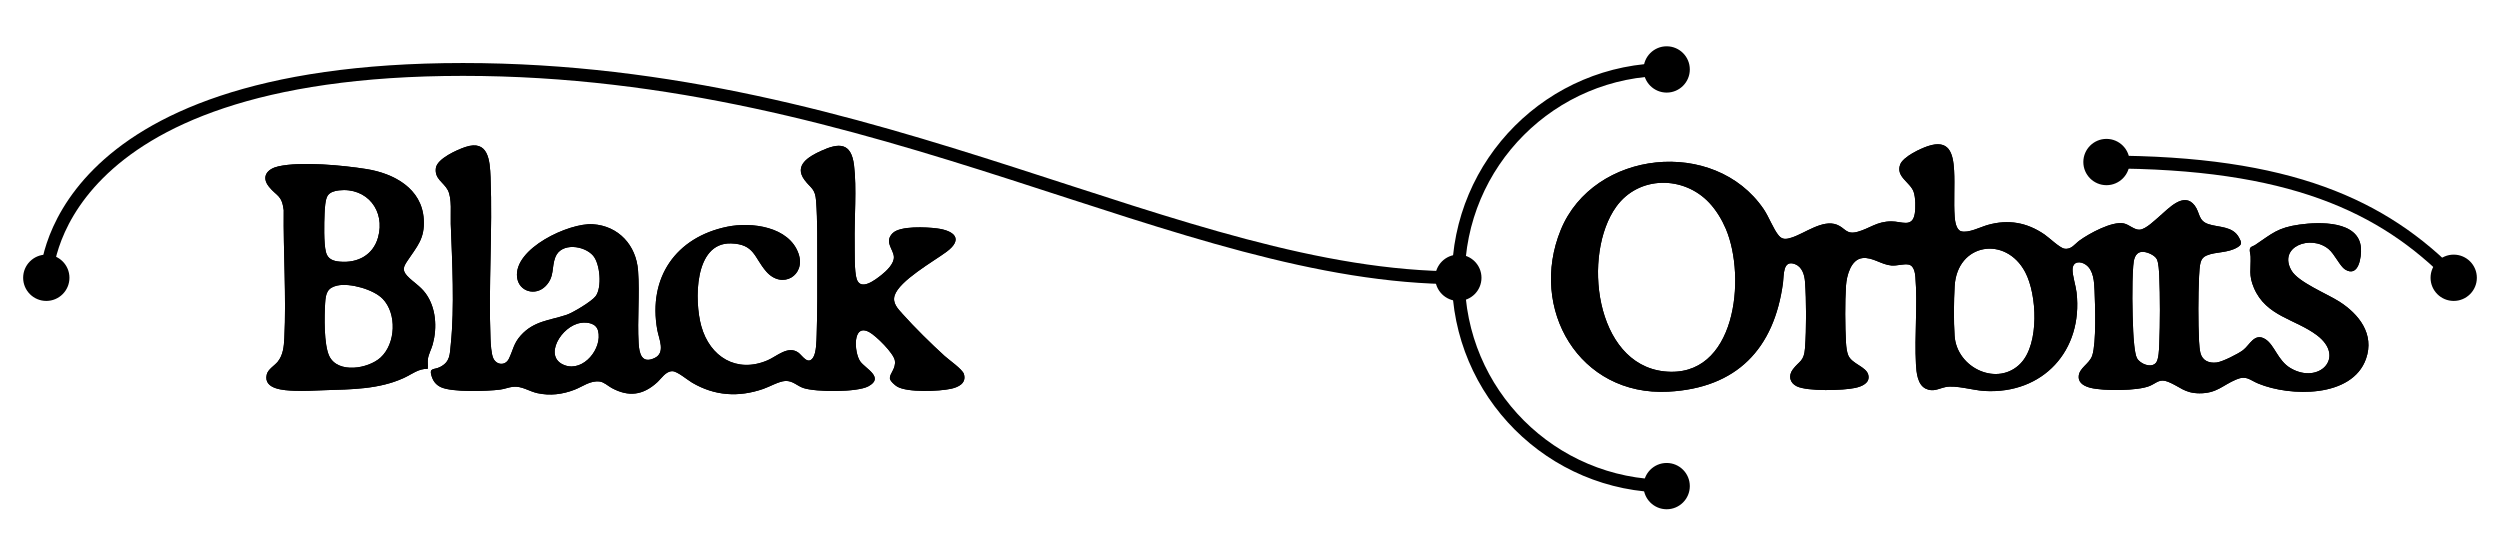
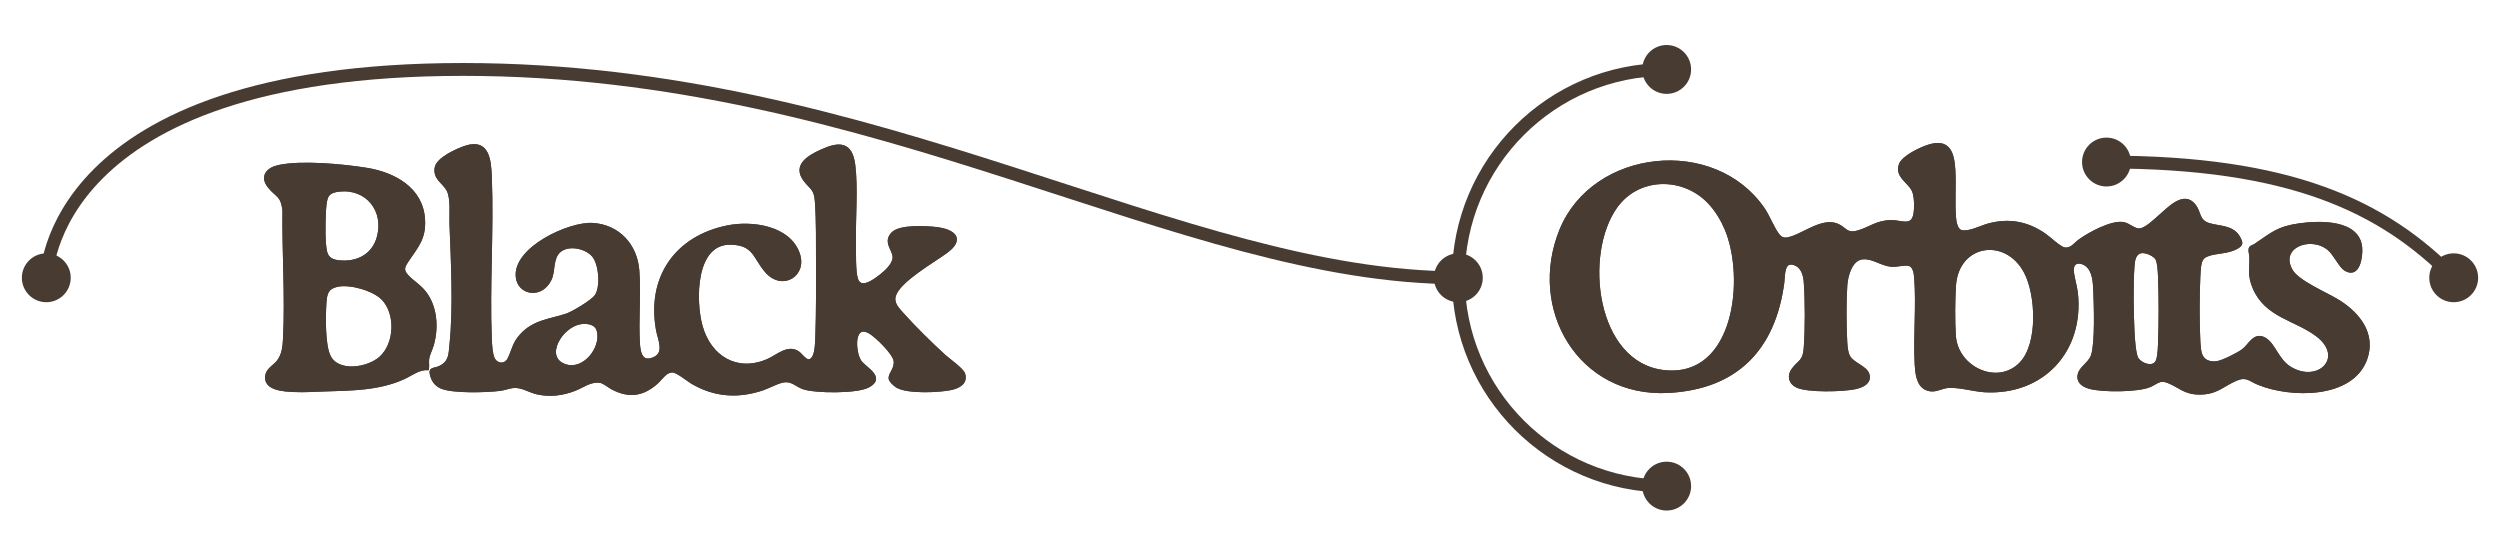
- <svg xmlns="http://www.w3.org/2000/svg" viewBox="0 0 972 216">
+ <svg xmlns="http://www.w3.org/2000/svg" viewBox="0 0 972 216" fill="#483C32" stroke="#483C32">
  <defs>
-     <style>.d{fill:none;stroke:#000;stroke-linecap:round;stroke-linejoin:round;stroke-width:5px;}</style>
+     <style>.d{fill:none;stroke:#483C32;stroke-linecap:round;stroke-linejoin:round;stroke-width:5px;}</style>
  </defs>
  <g id="a">
    <path d="M158.32,107.26c2.23,2.42,5.04,3.88,7.18,6.82,4.05,5.56,4.52,13.25,2.76,19.75-.5,1.83-1.65,3.92-1.89,5.72-.18,1.31.11,2.57-.07,3.85-3.55-.13-6.15,2.09-9.17,3.49-9.77,4.51-20.43,4.47-31.02,4.82-3.86.13-7.78.39-11.67.22s-12.08-.48-10.74-6.28c.49-2.12,3.07-3.48,4.33-5.07,2.07-2.61,2.36-5.91,2.52-9.14.79-16.3-.43-33.4-.24-49.74-.75-5.95-2.7-5.35-5.71-9.07-3.22-3.99-.61-7.02,3.69-7.96,8.86-1.94,25-.41,34.14,1.05,10.65,1.69,21.61,7.5,22.33,19.56.45,7.52-2.59,10.45-6.33,16.09-1.53,2.31-2.2,3.62-.1,5.91ZM131.75,74.02c-1.62.18-3.48.66-4.39,2.1s-1.09,5.05-1.17,6.9c-.16,3.77-.34,11.48.52,14.96.69,2.78,2.79,3.52,5.43,3.75,6.86.61,12.89-2.51,14.83-9.36,2.96-10.43-4.27-19.59-15.22-18.36ZM148.75,116.15c-3.57-3.65-12.73-6.22-17.63-5.13-3.87.86-4.47,3.06-4.7,6.72-.32,5.09-.55,16.35,1.64,20.78,3.37,6.81,15.07,4.86,19.88.52,5.95-5.39,6.44-17.13.82-22.89Z" />
    <path d="M212.11,111.25c-3.9,3.96-10.35,2.15-11.06-3.37-1.46-11.26,20.26-21.31,29.44-20.7,10.02.66,16.86,8.17,17.59,18.04.69,9.34-.33,18.9.22,28.24.23,3.97,1.19,8.12,6.21,5.74,4.37-2.07,1.67-7.42,1.03-10.97-3.62-20.34,7.24-35.98,27.22-40.08,9.44-1.94,24.03-.05,27.71,10.47,2.94,8.41-6.34,14.07-12.55,6.94-4.74-5.45-4.53-10.63-13.67-10.92-14.5-.45-14.27,22.53-11.59,32.15,3.33,11.97,13.73,18.44,25.75,13.31,3.64-1.55,7.93-5.84,11.93-3.05,1.57,1.09,3.74,5.08,5.8,1.97,1.28-1.93,1.3-6.52,1.38-8.91.3-9.18.26-18.64.24-27.8-.02-7.7.11-16.57-.46-24.2-.36-4.88-2.06-4.88-4.48-8.12-4.28-5.73,1.64-9.13,6.34-11.29,7.09-3.27,11.8-3.3,12.89,5.56s.08,20.71.24,30.23c.06,3.52-.17,11.03.79,13.99,1.55,4.79,7.24.32,9.63-1.57,1.92-1.52,4.98-4.38,4.83-7.05-.16-2.98-3.85-5.83-.47-9.2,2.94-2.93,13.12-2.36,17.12-1.87,6.67.83,10.63,4.06,3.8,9.12-5.01,3.71-18.4,11.22-20.17,17.02-.89,2.93,1.24,5.07,3.07,7.11,4.65,5.21,11.17,11.63,16.36,16.35,1.67,1.52,6.97,5.19,7.52,7.04,1.07,3.61-2.18,5.11-5.04,5.73-4.63,1.01-16.85,1.51-20.9-.85-.86-.5-2.78-2.17-2.85-3.2-.14-1.87,2.4-3.71,1.95-6.88-.41-2.89-7.35-9.69-9.95-11.1-6.68-3.63-5.88,8.03-3.53,11.37,1.99,2.83,9.55,6.25,3.17,9.69-4.41,2.38-20.39,2.27-25.2.69-2.53-.83-4.19-2.93-7.11-2.76-2.49.14-6.07,2.23-8.56,3.09-9.61,3.32-18.88,2.73-27.68-2.45-1.82-1.07-5.74-4.43-7.66-4.44-2.58-.02-4.28,2.87-5.94,4.37-5.5,4.99-11.05,5.73-17.63,2.16-1.42-.77-3.01-2.31-4.66-2.51-3.73-.46-6.57,1.94-9.82,3.19-4.67,1.8-9.5,2.41-14.41,1.33-3.35-.73-6.01-2.87-9.58-2.47-1.54.17-3.28.88-4.96,1.09-5.03.64-18.68,1.1-23.01-.96-1.95-.93-3.03-2.38-3.64-4.43-.97-3.24,1.01-2.23,3.31-3.39,4.02-2.02,3.79-4.97,4.19-8.81,1.5-14.45.54-32.17-.01-46.82-.14-3.69.56-9.96-1.15-13.18-1.61-3.04-5.21-4.32-4.64-8.54.5-3.68,8.31-7.14,11.51-8.2,8.92-2.96,9.5,5.24,9.76,11.76.82,20.72-.84,42.04-.02,62.76.08,2.02.28,5.89,1.09,7.64,1.22,2.66,4.67,3.01,6.06.16,1.67-3.42,1.81-5.92,4.62-9.05,5.09-5.66,11.19-5.82,17.77-8,2.5-.83,9.81-5.23,11.34-7.26,2.52-3.36,1.76-12.58-.99-15.77-3.43-3.97-12.41-5.19-14.67.56-1.56,3.98-.22,7.64-3.82,11.3ZM225.85,125.54c-7.58,1.04-14.94,13.31-6.28,16.47,7.34,2.68,14.73-6.62,12.96-13.41-.76-2.92-4.05-3.43-6.68-3.07Z" />
    <path d="M839.63,84.08c3.4-2.86,9.45-9.75,13.67-4.16,2.11,2.8,1.29,5.89,5.35,7.23s9.42.69,11.87,5.21c.99,1.84,1.3,2.63-.53,3.75-3.88,2.36-8.33,1.65-12.06,3.22-1.26.53-1.93,1.32-2.32,2.62s-.55,3.97-.61,5.45c-.35,7.8-.39,17.62,0,25.41.06,1.27.22,3.21.53,4.42.78,3.04,3.35,4.05,6.28,3.71,2.3-.27,8.36-3.35,10.27-4.79,2.63-1.99,4.44-6.9,8.63-4.32,3.66,2.25,4.84,8.34,9.83,11.29,11.06,6.52,21.6-4.23,10.3-12.77-8.42-6.35-19.79-7.31-24.51-18.41-2.14-5.03-1.13-7.23-1.3-12.19-.03-.92-.47-2.12-.28-2.96.21-.95,1.3-1.04,2.05-1.54,6.66-4.47,8.72-6.73,17.24-7.93,7.77-1.09,23.09-1.56,23.9,9.07.26,3.4-.87,11.65-6.15,8.39-1.99-1.23-4.08-5.99-6.43-7.94-6.98-5.8-19.79-.88-14.42,8.36,2.62,4.51,13.72,8.97,18.53,12.03,7.67,4.88,13.82,12.65,10.44,22.26-5.37,15.29-29.58,14.75-41.89,9.64-3.48-1.44-4.55-3.3-8.66-1.55-5.29,2.25-7.47,5.37-14.23,5.34-5.82-.03-7.63-2.66-12.15-4.47-3.36-1.35-4.42.43-7.12,1.58-4.69,2-18.13,2.02-23.08.75-2.08-.54-4.57-1.63-4.59-4.18-.03-3.54,4.18-5.01,5.28-8.39,1.62-4.96,1.12-19.48.89-25.2-.14-3.39-.35-7.95-3.38-10.08-2.15-1.51-5.07-1.39-5.17,1.79-.07,2.39,1.26,6.39,1.56,9.01,2.56,22.56-13.05,39.59-35.81,38.28-4.39-.25-11.26-2.37-15.22-1.5-2.69.59-4.65,1.96-7.52.65-3.31-1.51-3.73-6.39-3.9-9.58-.6-11.13.68-22.95-.22-33.94-.14-1.72-.62-4.41-2.63-4.78-1.96-.36-4.49.54-6.66.37-3.96-.32-7.33-3.32-11.27-2.89-4.54.5-6.16,6.9-6.41,10.67-.43,6.43-.37,15.8,0,22.27.08,1.46.31,3.62.9,4.94,1.48,3.33,6.96,4.33,7.76,7.52s-2.51,4.51-5.05,5.07c-4.67,1.03-18.59,1.42-22.76-.62-2.77-1.36-3.34-4.15-1.52-6.57,2.55-3.4,4.34-2.99,4.73-8.31.54-7.3.54-18.51-.01-25.85-.2-2.62-1.13-5.69-3.82-6.74-4.89-1.91-4.34,4.38-4.72,7.19-3.45,25.73-17.98,40.96-44.6,42.37-34.63,1.84-54.38-32.25-41.8-62.92,12.74-31.06,59.72-36.11,78.85-8.08,2.04,2.99,3.84,7.89,5.88,10.3,1.47,1.74,3.07,1.42,5.03.79,5.18-1.65,12.04-7.16,17.6-5,3.26,1.27,3.55,3.98,8.02,2.76,4.8-1.32,7.4-4.03,13.15-4.06,3.96-.02,8.14,2.56,9.08-2.93.39-2.28.33-6.33-.42-8.53-1.28-3.77-7.02-5.84-5.25-10.62,1.13-3.05,7.8-6.19,10.8-7.18,8.16-2.71,9.8,2.56,10.18,9.48.32,5.85-.2,12.14.22,17.98.12,1.67.56,5.05,2.46,5.63,2.81.87,7.58-1.65,10.4-2.44,8.02-2.26,15.21-.98,22.05,3.7,1.84,1.26,5.92,5.22,7.74,5.52,2.71.45,4.02-1.81,5.92-3.19,3.72-2.7,12.62-7.57,17.16-6.63,2.12.44,4.2,2.66,6.28,2.44,2.43-.26,5.83-3.69,7.68-5.25ZM664.58,78.86c-9.94-10.63-27.44-10.64-36.19,1.5-13.24,18.39-8.4,61.09,18.64,64.03,27.93,3.04,32.01-36.52,23.97-55.43-1.52-3.58-3.75-7.26-6.42-10.1ZM785.72,141.17c7.19-7.58,6.31-26.6,1.69-35.35-7.57-14.34-26.49-11.28-27.44,5.42-.33,5.75-.41,13.62-.02,19.35.86,12.63,16.88,19.96,25.77,10.59ZM832.72,97.93c-2.74.26-3.16,3.24-3.32,5.46-.55,7.49-.35,18.03,0,25.61.1,2.26.5,8.48,1.45,10.24,1.23,2.28,5.6,4.02,7.42,1.78,1.05-1.29,1.18-5.29,1.25-7.06.32-8.43.35-18.34,0-26.77-.07-1.61-.26-5.15-.96-6.45-.87-1.63-4.05-2.99-5.84-2.81Z" />
  </g>
  <g id="b">
    <path d="M158.32,107.26c2.23,2.42,5.04,3.88,7.18,6.82,4.05,5.56,4.52,13.25,2.76,19.75-.5,1.83-1.65,3.92-1.89,5.72-.18,1.31.11,2.57-.07,3.85-3.55-.13-6.15,2.09-9.17,3.49-9.77,4.51-20.43,4.47-31.02,4.82-3.86.13-7.78.39-11.67.22s-12.08-.48-10.74-6.28c.49-2.12,3.07-3.48,4.33-5.07,2.07-2.61,2.36-5.91,2.52-9.14.79-16.3-.43-33.4-.24-49.74-.75-5.95-2.7-5.35-5.71-9.07-3.22-3.99-.61-7.02,3.69-7.96,8.86-1.94,25-.41,34.14,1.05,10.65,1.69,21.61,7.5,22.33,19.56.45,7.52-2.59,10.45-6.33,16.09-1.53,2.31-2.2,3.62-.1,5.91ZM131.75,74.02c-1.62.18-3.48.66-4.39,2.1s-1.09,5.05-1.17,6.9c-.16,3.77-.34,11.48.52,14.96.69,2.78,2.79,3.52,5.43,3.75,6.86.61,12.89-2.51,14.83-9.36,2.96-10.43-4.27-19.59-15.22-18.36ZM148.75,116.15c-3.57-3.65-12.73-6.22-17.63-5.13-3.87.86-4.47,3.06-4.7,6.72-.32,5.09-.55,16.35,1.64,20.78,3.37,6.81,15.07,4.86,19.88.52,5.95-5.39,6.44-17.13.82-22.89Z" />
    <path d="M212.11,111.25c-3.9,3.96-10.35,2.15-11.06-3.37-1.46-11.26,20.26-21.31,29.44-20.7,10.02.66,16.86,8.17,17.59,18.04.69,9.34-.33,18.9.22,28.24.23,3.97,1.19,8.12,6.21,5.74,4.37-2.07,1.67-7.42,1.03-10.97-3.62-20.34,7.24-35.98,27.22-40.08,9.44-1.94,24.03-.05,27.71,10.47,2.94,8.41-6.34,14.07-12.55,6.94-4.74-5.45-4.53-10.63-13.67-10.92-14.5-.45-14.27,22.53-11.59,32.15,3.33,11.97,13.73,18.44,25.75,13.31,3.64-1.55,7.93-5.84,11.93-3.05,1.57,1.09,3.74,5.08,5.8,1.97,1.28-1.93,1.3-6.52,1.38-8.91.3-9.18.26-18.64.24-27.8-.02-7.7.11-16.57-.46-24.2-.36-4.88-2.06-4.88-4.48-8.12-4.28-5.73,1.64-9.13,6.34-11.29,7.09-3.27,11.8-3.3,12.89,5.56s.08,20.71.24,30.23c.06,3.52-.17,11.03.79,13.99,1.55,4.79,7.24.32,9.63-1.57,1.92-1.52,4.98-4.38,4.83-7.05-.16-2.98-3.85-5.83-.47-9.2,2.94-2.93,13.12-2.36,17.12-1.87,6.67.83,10.63,4.06,3.8,9.12-5.01,3.71-18.4,11.22-20.17,17.02-.89,2.93,1.24,5.07,3.07,7.11,4.65,5.21,11.17,11.63,16.36,16.35,1.67,1.52,6.97,5.19,7.52,7.04,1.07,3.61-2.18,5.11-5.04,5.73-4.63,1.01-16.85,1.51-20.9-.85-.86-.5-2.78-2.17-2.85-3.2-.14-1.87,2.4-3.71,1.95-6.88-.41-2.89-7.35-9.69-9.95-11.1-6.68-3.63-5.88,8.03-3.53,11.37,1.99,2.83,9.55,6.25,3.17,9.69-4.41,2.38-20.39,2.27-25.2.69-2.53-.83-4.19-2.93-7.11-2.76-2.49.14-6.07,2.23-8.56,3.09-9.61,3.32-18.88,2.73-27.68-2.45-1.82-1.07-5.74-4.43-7.66-4.44-2.58-.02-4.28,2.87-5.94,4.37-5.5,4.99-11.05,5.73-17.63,2.16-1.42-.77-3.01-2.31-4.66-2.51-3.73-.46-6.57,1.94-9.82,3.19-4.67,1.8-9.5,2.41-14.41,1.33-3.35-.73-6.01-2.87-9.58-2.47-1.54.17-3.28.88-4.96,1.09-5.03.64-18.68,1.1-23.01-.96-1.95-.93-3.03-2.38-3.64-4.43-.97-3.24,1.01-2.23,3.31-3.39,4.02-2.02,3.79-4.97,4.19-8.81,1.5-14.45.54-32.17-.01-46.82-.14-3.69.56-9.96-1.15-13.18-1.61-3.04-5.21-4.32-4.64-8.54.5-3.68,8.31-7.14,11.51-8.2,8.92-2.96,9.5,5.24,9.76,11.76.82,20.72-.84,42.04-.02,62.76.08,2.02.28,5.89,1.09,7.64,1.22,2.66,4.67,3.01,6.06.16,1.67-3.42,1.81-5.92,4.62-9.05,5.09-5.66,11.19-5.82,17.77-8,2.5-.83,9.81-5.23,11.34-7.26,2.52-3.36,1.76-12.58-.99-15.77-3.43-3.97-12.41-5.19-14.67.56-1.56,3.98-.22,7.64-3.82,11.3ZM225.85,125.54c-7.58,1.04-14.94,13.31-6.28,16.47,7.34,2.68,14.73-6.62,12.96-13.41-.76-2.92-4.05-3.43-6.68-3.07Z" />
    <path d="M839.63,84.08c3.4-2.86,9.45-9.75,13.67-4.16,2.11,2.8,1.29,5.89,5.35,7.23s9.42.69,11.87,5.21c.99,1.84,1.3,2.63-.53,3.75-3.88,2.36-8.33,1.65-12.06,3.22-1.26.53-1.93,1.32-2.32,2.62s-.55,3.97-.61,5.45c-.35,7.8-.39,17.62,0,25.41.06,1.27.22,3.21.53,4.42.78,3.04,3.35,4.05,6.28,3.71,2.3-.27,8.36-3.35,10.27-4.79,2.63-1.99,4.44-6.9,8.63-4.32,3.66,2.25,4.84,8.34,9.83,11.29,11.06,6.52,21.6-4.23,10.3-12.77-8.42-6.35-19.79-7.31-24.51-18.41-2.14-5.03-1.13-7.23-1.3-12.19-.03-.92-.47-2.12-.28-2.96.21-.95,1.3-1.04,2.05-1.54,6.66-4.47,8.72-6.73,17.24-7.93,7.77-1.09,23.09-1.56,23.9,9.07.26,3.4-.87,11.65-6.15,8.39-1.99-1.23-4.08-5.99-6.43-7.94-6.98-5.8-19.79-.88-14.42,8.36,2.62,4.51,13.72,8.97,18.53,12.03,7.67,4.88,13.82,12.65,10.44,22.26-5.37,15.29-29.58,14.75-41.89,9.64-3.48-1.44-4.55-3.3-8.66-1.55-5.29,2.25-7.47,5.37-14.23,5.34-5.82-.03-7.63-2.66-12.15-4.47-3.36-1.35-4.42.43-7.12,1.58-4.69,2-18.13,2.02-23.08.75-2.08-.54-4.57-1.63-4.59-4.18-.03-3.54,4.18-5.01,5.28-8.39,1.62-4.96,1.12-19.48.89-25.2-.14-3.39-.35-7.95-3.38-10.08-2.15-1.51-5.07-1.39-5.17,1.79-.07,2.39,1.26,6.39,1.56,9.01,2.56,22.56-13.05,39.59-35.81,38.28-4.39-.25-11.26-2.37-15.22-1.5-2.69.59-4.65,1.96-7.52.65-3.31-1.51-3.73-6.39-3.9-9.58-.6-11.13.68-22.95-.22-33.94-.14-1.72-.62-4.41-2.63-4.78-1.96-.36-4.49.54-6.66.37-3.96-.32-7.33-3.32-11.27-2.89-4.54.5-6.16,6.9-6.41,10.67-.43,6.43-.37,15.8,0,22.27.08,1.46.31,3.62.9,4.94,1.48,3.33,6.96,4.33,7.76,7.52s-2.51,4.51-5.05,5.07c-4.67,1.03-18.59,1.42-22.76-.62-2.77-1.36-3.34-4.15-1.52-6.57,2.55-3.4,4.34-2.99,4.73-8.31.54-7.3.54-18.51-.01-25.85-.2-2.62-1.13-5.69-3.82-6.74-4.89-1.91-4.34,4.38-4.72,7.19-3.45,25.73-17.98,40.96-44.6,42.37-34.63,1.84-54.38-32.25-41.8-62.92,12.74-31.06,59.72-36.11,78.85-8.08,2.04,2.99,3.84,7.89,5.88,10.3,1.47,1.74,3.07,1.42,5.03.79,5.18-1.65,12.04-7.16,17.6-5,3.26,1.27,3.55,3.98,8.02,2.76,4.8-1.32,7.4-4.03,13.15-4.06,3.96-.02,8.14,2.56,9.08-2.93.39-2.28.33-6.33-.42-8.53-1.28-3.77-7.02-5.84-5.25-10.62,1.13-3.05,7.8-6.19,10.8-7.18,8.16-2.71,9.8,2.56,10.18,9.48.32,5.85-.2,12.14.22,17.98.12,1.67.56,5.05,2.46,5.63,2.81.87,7.58-1.65,10.4-2.44,8.02-2.26,15.21-.98,22.05,3.7,1.84,1.26,5.92,5.22,7.74,5.52,2.71.45,4.02-1.81,5.92-3.19,3.72-2.7,12.62-7.57,17.16-6.63,2.12.44,4.2,2.66,6.28,2.44,2.43-.26,5.83-3.69,7.68-5.25ZM664.58,78.86c-9.94-10.63-27.44-10.64-36.19,1.5-13.24,18.39-8.4,61.09,18.64,64.03,27.93,3.04,32.01-36.52,23.97-55.43-1.52-3.58-3.75-7.26-6.42-10.1ZM785.72,141.17c7.19-7.58,6.31-26.6,1.69-35.35-7.57-14.34-26.49-11.28-27.44,5.42-.33,5.75-.41,13.62-.02,19.35.86,12.63,16.88,19.96,25.77,10.59ZM832.72,97.93c-2.74.26-3.16,3.24-3.32,5.46-.55,7.49-.35,18.03,0,25.61.1,2.26.5,8.48,1.45,10.24,1.23,2.28,5.6,4.02,7.42,1.78,1.05-1.29,1.18-5.29,1.25-7.06.32-8.43.35-18.34,0-26.77-.07-1.61-.26-5.15-.96-6.45-.87-1.63-4.05-2.99-5.84-2.81Z" />
    <circle cx="648" cy="27" r="9" />
    <circle cx="648" cy="189" r="9" />
    <circle cx="567" cy="108" r="9" />
    <circle cx="819" cy="63" r="9" />
    <circle cx="954" cy="108" r="9" />
    <circle cx="18" cy="108" r="9" />
  </g>
  <g id="c">
    <path class="d" d="M18,108s0-81,162-81,279,81,387,81" />
    <path class="d" d="M648,189c-44.74,0-81-36.26-81-81s36.26-81,81-81" />
    <path class="d" d="M819,63c71.07,0,107.53,16.89,135,45" />
  </g>
</svg>
